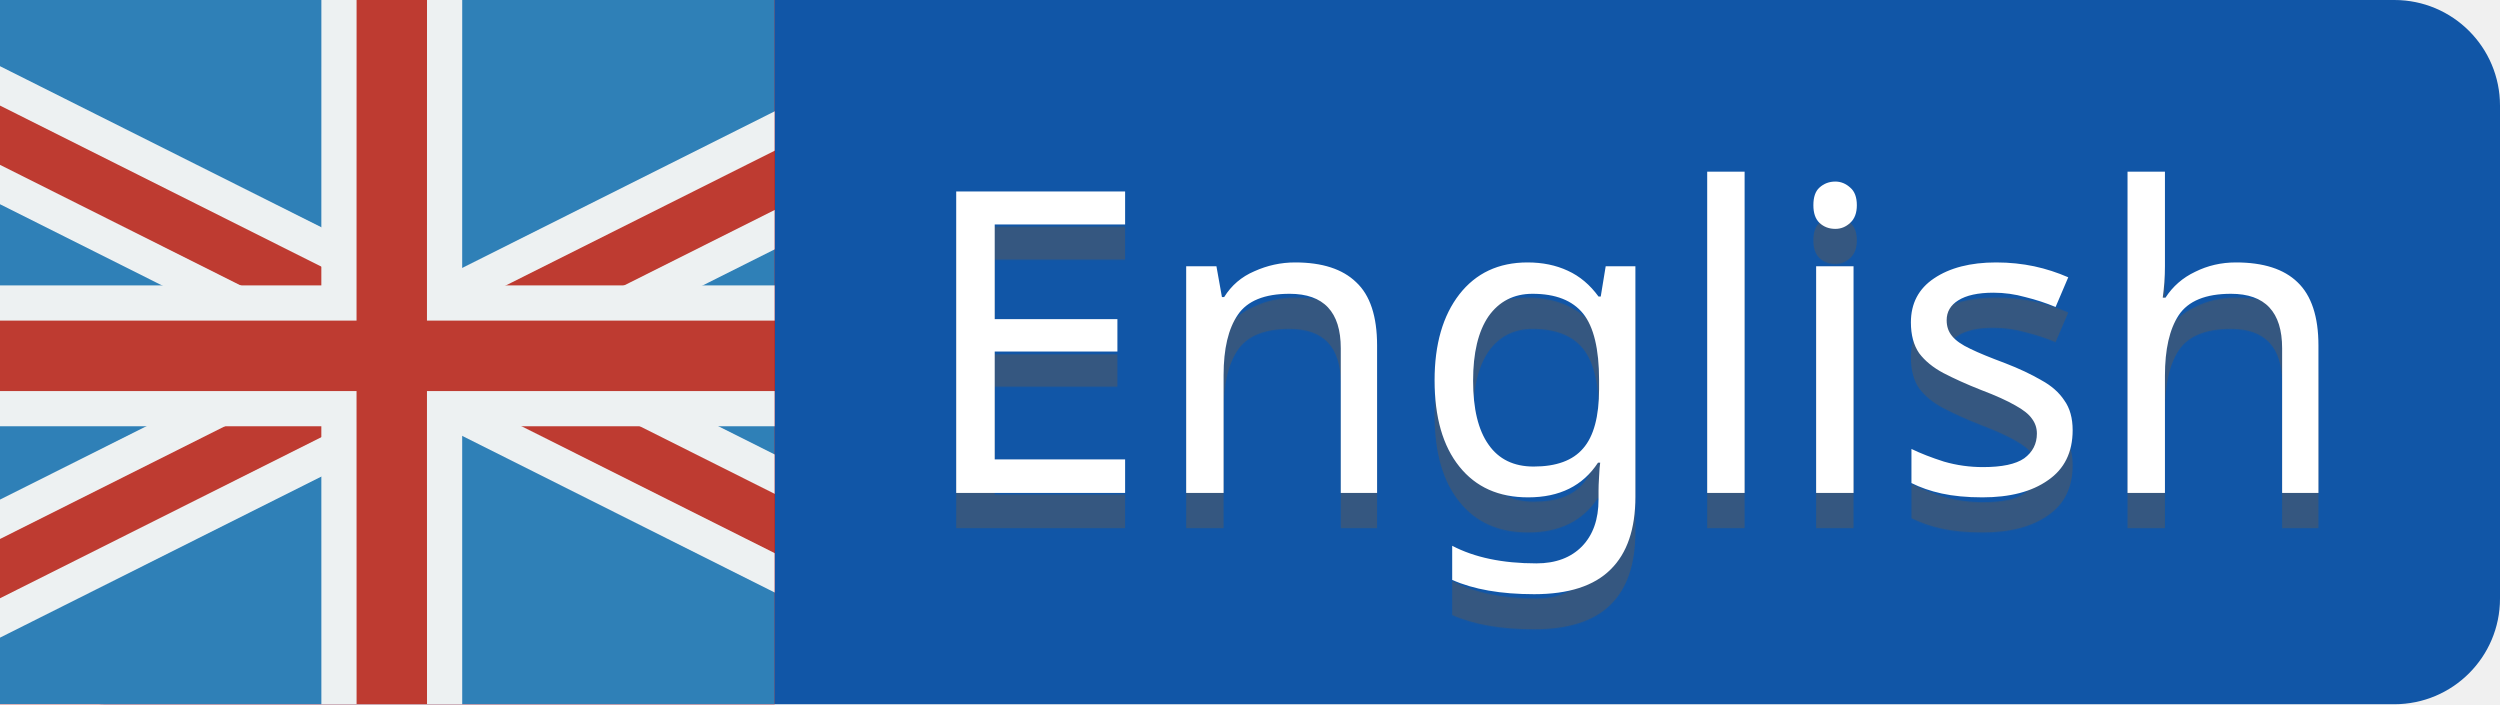
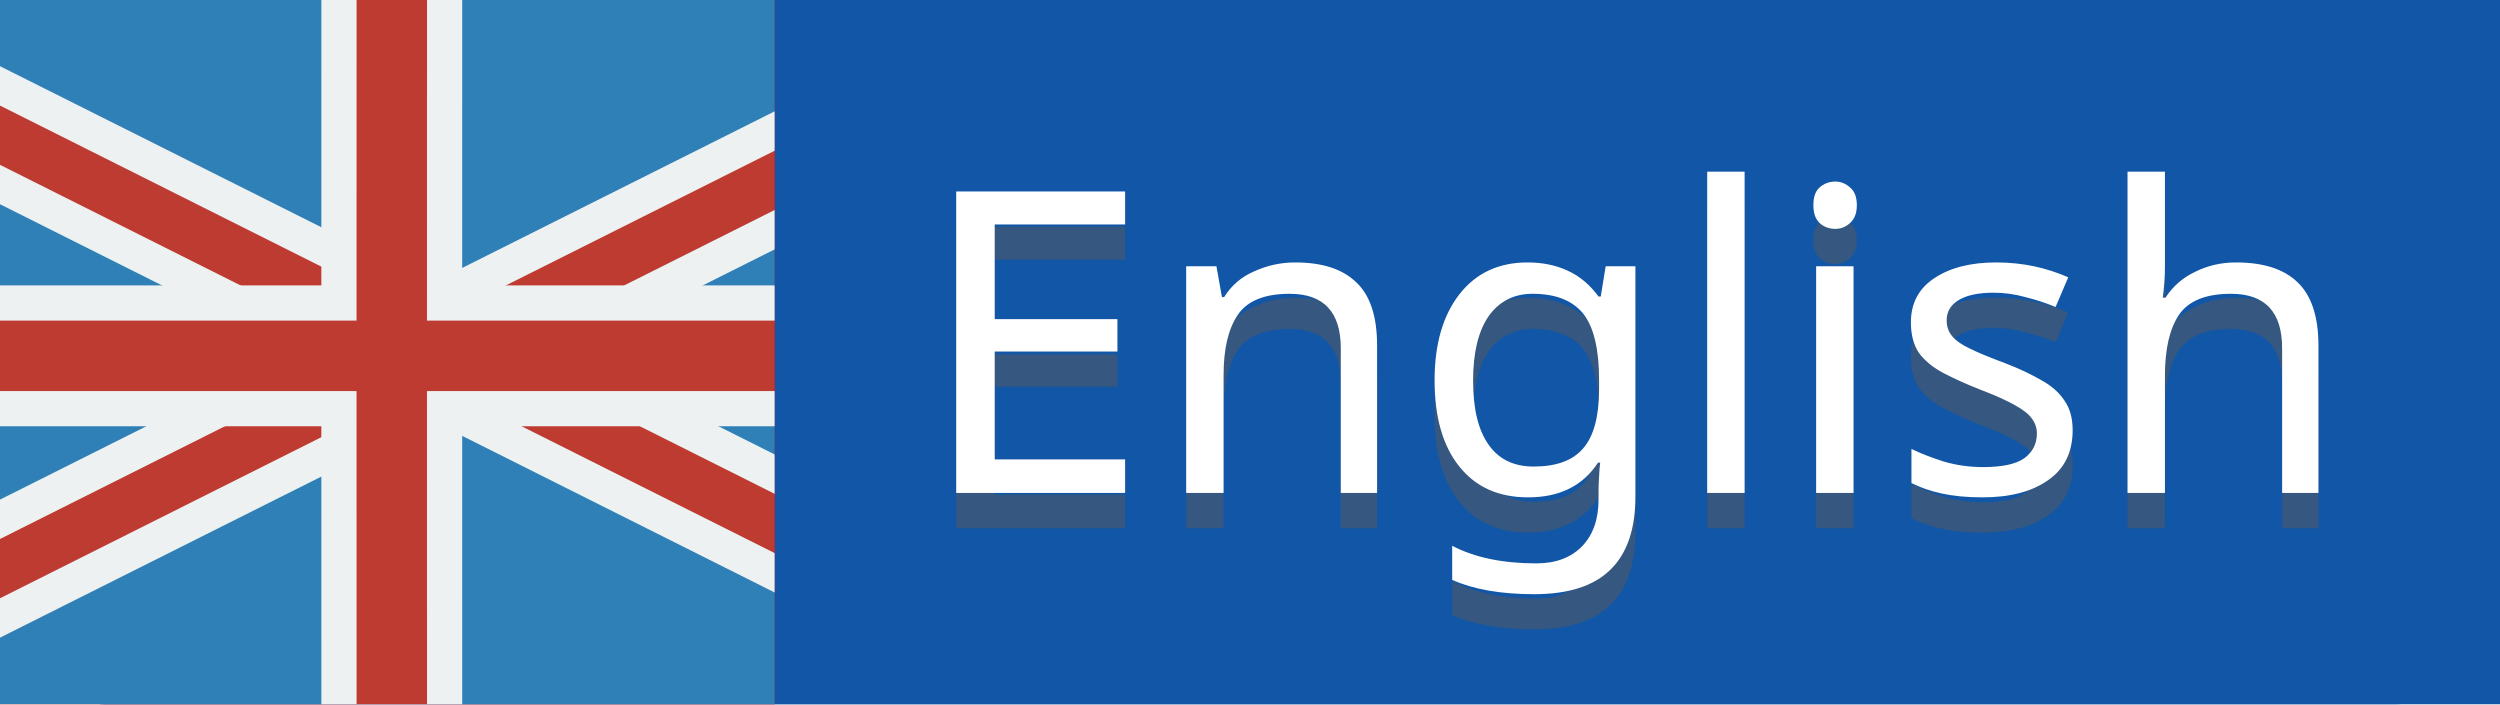
<svg xmlns="http://www.w3.org/2000/svg" xmlns:xlink="http://www.w3.org/1999/xlink" width="71" height="20" viewBox="0 0 71 20">
  <defs>
+     <rect id="b" width="216" height="20" x="0" y="0" rx="3" />
+     <rect id="f" width="22" height="20" x="0" y="0" />
    <path id="a" d="M3,0 L68,0 C69.657,-4.4408921e-16 71,1.343 71,3 L71,17 C71,18.657 69.657,20 68,20 L3,20 C1.343,20 0,18.657 0,17 L0,3 C0,1.343 1.343,0 3,0 Z" />
-     <path id="f" d="M5,0 L34,0 C36.761,-8.8817842e-16 39,2.239 39,5 L39,15 C39,17.761 36.761,20 34,20 L5,20 C2.239,20 0,17.761 0,15 L0,5 C0,2.239 2.239,0 5,0 Z" />
-     <filter id="c" width="102%" height="112.5%" x="-1%" y="-3.1%" filterUnits="objectBoundingBox">
+     <path id="h" d="M5,0 L34,0 C36.761,-8.8817842e-16 39,2.239 39,5 L39,15 C39,17.761 36.761,20 34,20 L5,20 C2.239,20 0,17.761 0,15 L0,5 C0,2.239 2.239,0 5,0 Z" />
+     <filter id="e" width="102%" height="112.5%" x="-1%" y="-3.1%" filterUnits="objectBoundingBox">
      <feOffset dy="1" in="SourceAlpha" result="shadowOffsetOuter1" />
      <feColorMatrix in="shadowOffsetOuter1" values="0 0 0 0 0.347 0 0 0 0 0.347 0 0 0 0 0.347 0 0 0 0.498 0" />
    </filter>
-     <text id="b" fill="#FFF" font-family="AvenirNext-Regular, Avenir Next" font-size="12" font-weight="normal">
+     <text id="d" fill="#FFF" font-family="AvenirNext-Regular, Avenir Next" font-size="12" font-weight="normal">
      <tspan x="26" y="14">English</tspan>
    </text>
-     <rect id="d" width="22" height="20" x="0" y="0" />
  </defs>
  <g fill="none">
    <use xlink:href="#a" fill="#1156A7" fill-rule="evenodd" />
-     <g fill="#FFF">
-       <use xlink:href="#b" filter="url(#c)" />
+     <mask id="c" fill="#fff">
      <use xlink:href="#b" />
+     </mask>
+     <use xlink:href="#b" fill="#1156A7" fill-rule="evenodd" />
+     <g fill="#FFF" mask="url(#c)">
+       <use xlink:href="#d" filter="url(#e)" />
+       <use xlink:href="#d" />
    </g>
-     <mask id="e" fill="#fff">
-       <use xlink:href="#d" />
+     <mask id="g" fill="#fff">
+       <use xlink:href="#f" />
    </mask>
-     <use xlink:href="#d" fill="#CB0000" fill-rule="evenodd" />
-     <g mask="url(#e)">
+     <use xlink:href="#f" fill="#CB0000" fill-rule="evenodd" />
+     <g mask="url(#g)">
      <g transform="translate(-6)">
-         <use xlink:href="#f" fill="#2F80B7" fill-rule="evenodd" />
+         <use xlink:href="#h" fill="#2F80B7" fill-rule="evenodd" />
        <path fill="#BE3B31" stroke="#EDF1F2" d="M35.425,0 L36.536,2.245 L35.421,2.804 L21.074,9.994 L35.443,17.196 L36.559,17.755 L35.447,20 L34.332,19.441 L18.279,11.395 L2.227,19.441 L1.111,20 L0,17.755 L1.116,17.196 L15.484,9.994 L1.138,2.804 L0.023,2.245 L1.134,0 L2.249,0.559 L18.279,8.593 L34.309,0.559 L35.425,0 Z" />
        <path fill="#BE3B31" fill-rule="evenodd" stroke="#EDF1F2" d="M18.627,4.66683861e-05 L18.626,8.606 L34.235,8.606 L34.735,8.606 L34.735,11.606 L34.235,11.606 L18.626,11.606 L18.627,20 L18.627,20.5 L15.627,20.5 L15.627,20 L15.626,11.606 L1,11.606 L0.5,11.606 L0.5,8.606 L1,8.606 L15.626,8.606 L15.627,-4.66683861e-05 L15.627,-0.5 L18.627,-0.5 Z" />
      </g>
    </g>
  </g>
</svg>
